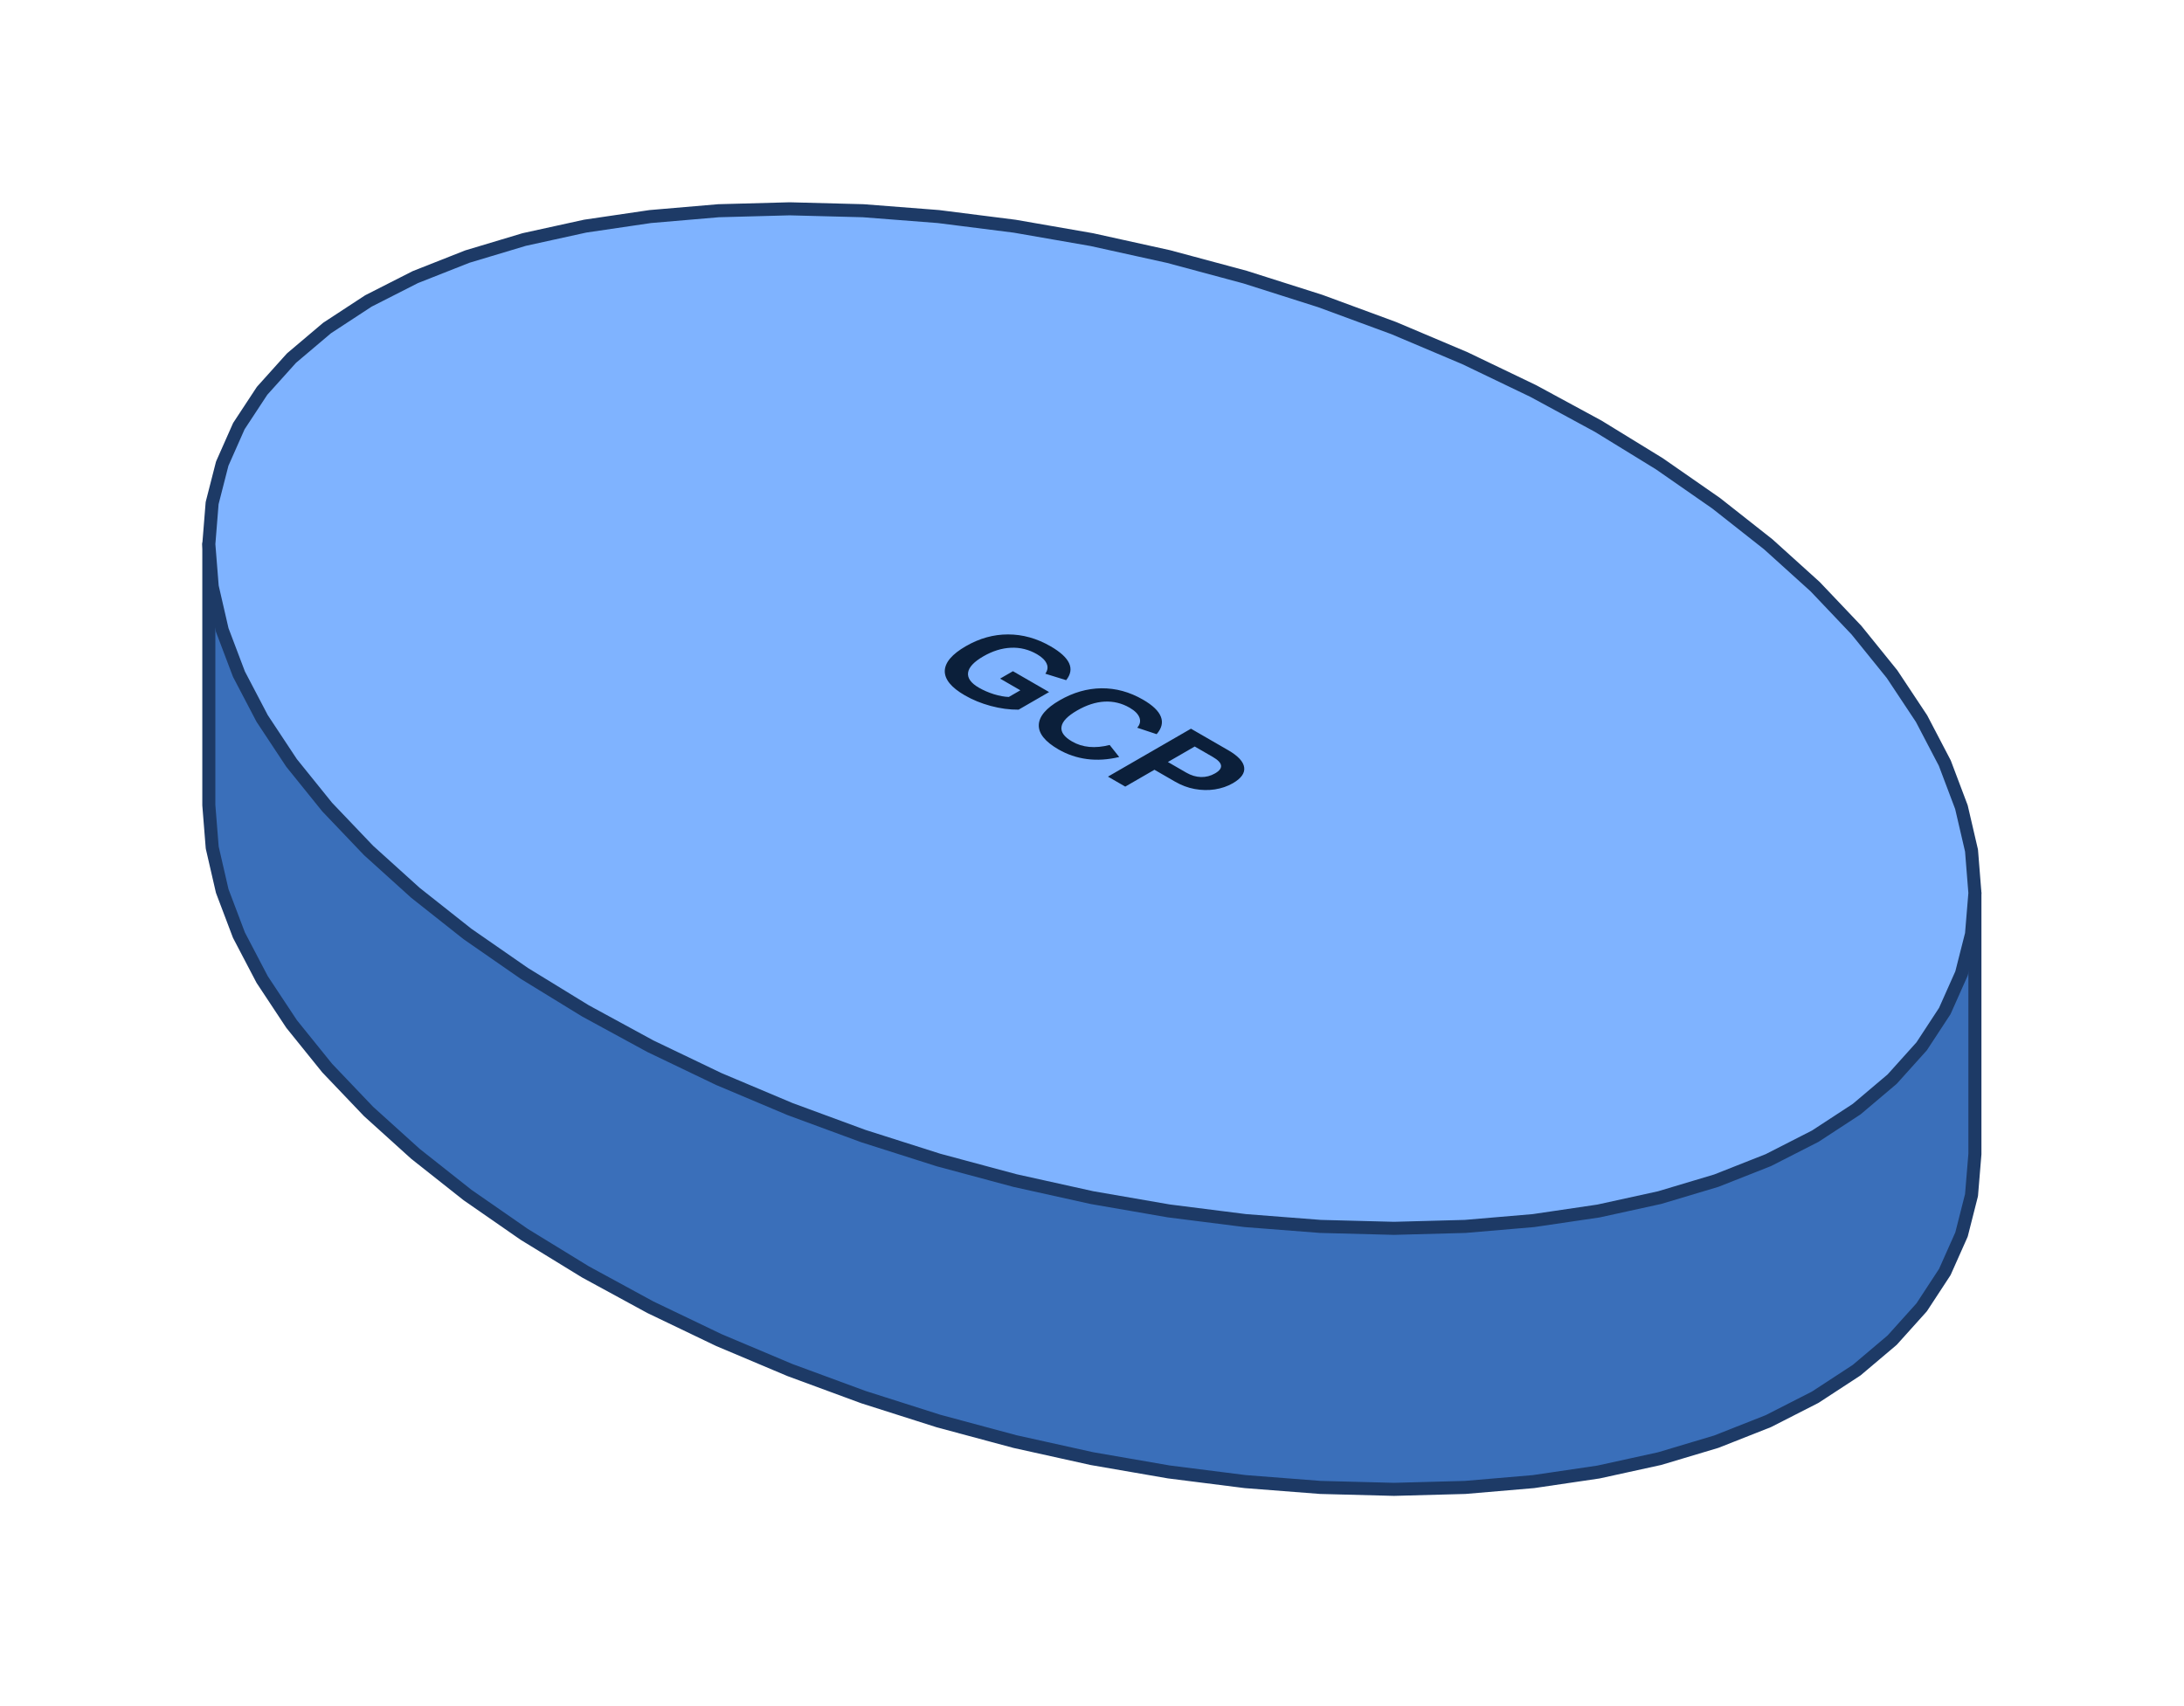
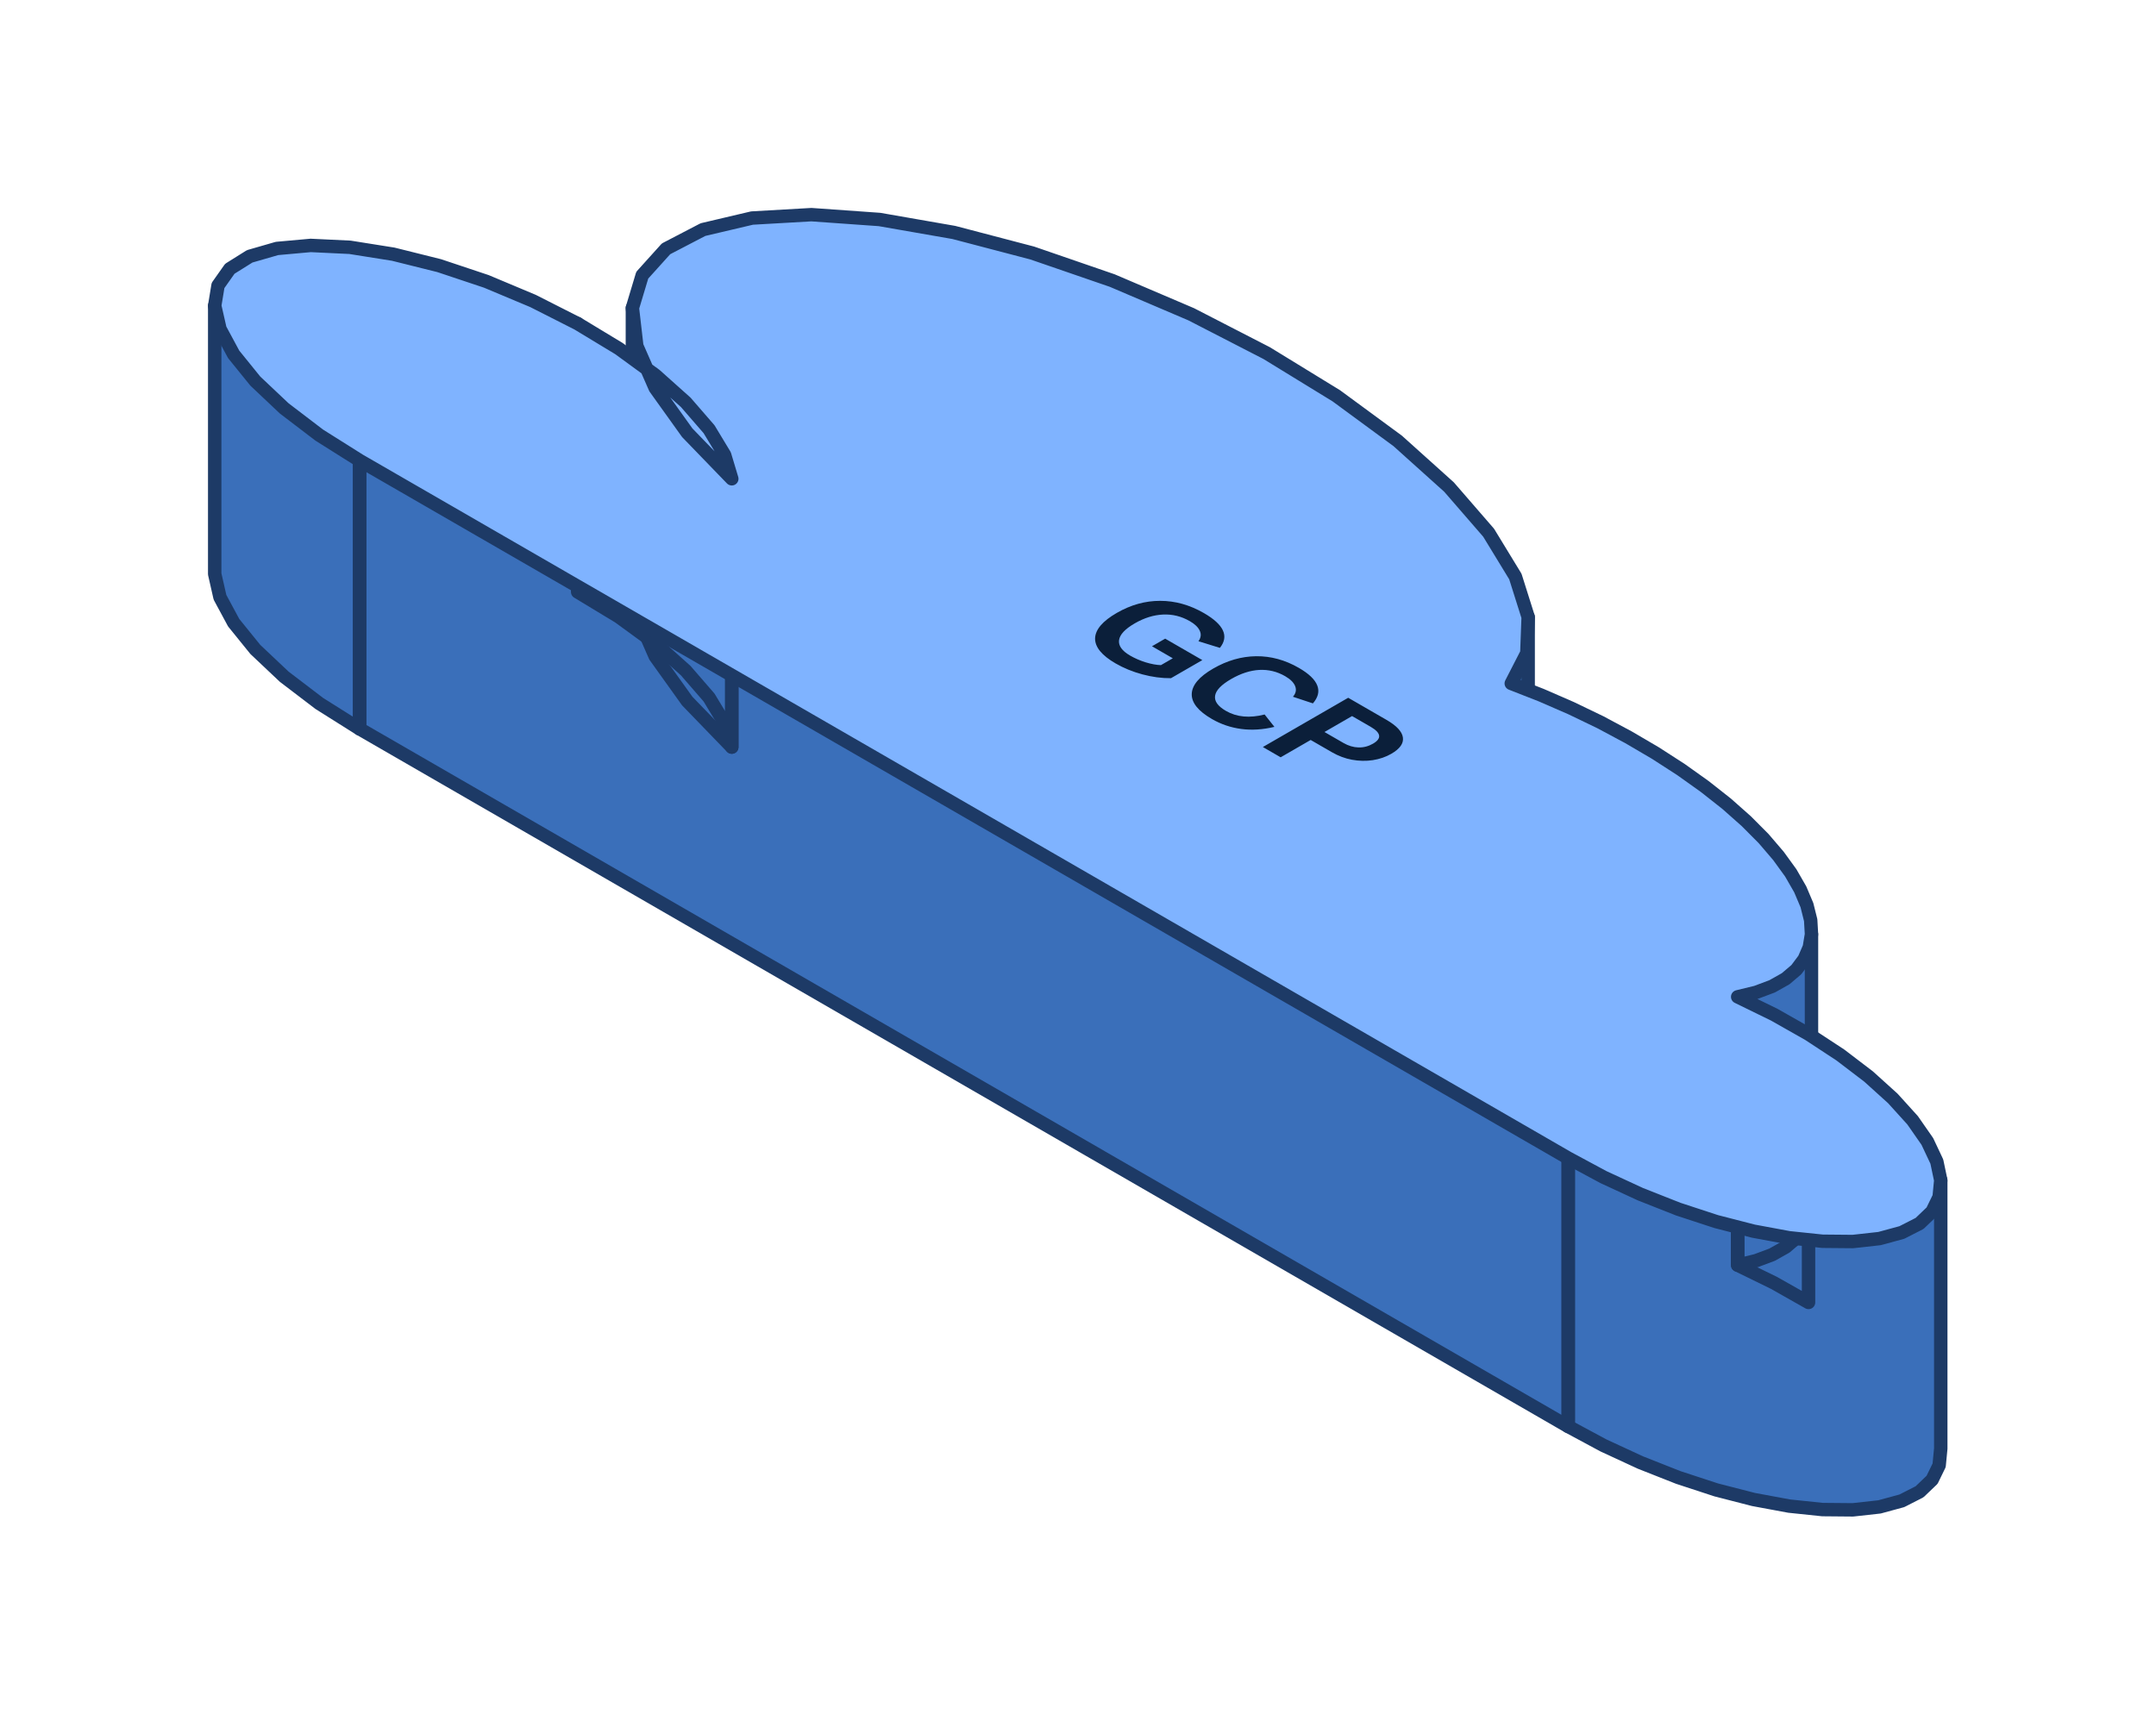
- <svg xmlns="http://www.w3.org/2000/svg" viewBox="0 0 251 196" width="251" height="196">
+ <svg xmlns="http://www.w3.org/2000/svg" viewBox="0 0 241 193" width="241" height="193">
  <g data-face="wrap">
-     <polygon data-face="side" points="226.97,102.64 226.58,107.36 225.43,111.89 223.51,116.20 220.85,120.26 217.46,124.03 213.38,127.48 208.62,130.59 203.23,133.34 197.25,135.70 190.73,137.65 183.70,139.19 176.24,140.29 168.38,140.96 160.21,141.18 151.76,140.96 143.12,140.29 134.34,139.18 125.50,137.65 116.65,135.69 107.87,133.33 99.23,130.58 90.79,127.47 82.61,124.02 74.75,120.25 67.29,116.19 60.26,111.88 53.73,107.35 47.75,102.62 42.36,97.75 37.60,92.76 33.51,87.69 30.13,82.58 27.46,77.48 25.54,72.41 24.39,67.42 24.00,62.54 24.00,92.54 24.39,97.42 25.54,102.41 27.46,107.48 30.13,112.58 33.51,117.69 37.60,122.76 42.36,127.75 47.75,132.62 53.73,137.35 60.26,141.88 67.29,146.19 74.75,150.25 82.61,154.02 90.79,157.47 99.23,160.58 107.87,163.33 116.65,165.69 125.50,167.65 134.34,169.18 143.12,170.29 151.76,170.96 160.21,171.18 168.38,170.96 176.24,170.29 183.70,169.19 190.73,167.65 197.25,165.70 203.23,163.34 208.62,160.59 213.38,157.48 217.46,154.03 220.85,150.26 223.51,146.20 225.43,141.89 226.58,137.36 226.97,132.64" fill="#3A6FBA" stroke="none" />
-     <path data-face="outline" d="M 226.97 102.64 L 226.97 132.64 L 226.58 137.36 L 225.43 141.89 L 223.51 146.20 L 220.85 150.26 L 217.46 154.03 L 213.38 157.48 L 208.62 160.59 L 203.23 163.34 L 197.25 165.70 L 190.73 167.65 L 183.70 169.19 L 176.24 170.29 L 168.38 170.96 L 160.21 171.18 L 151.76 170.96 L 143.12 170.29 L 134.34 169.18 L 125.50 167.65 L 116.65 165.69 L 107.87 163.33 L 99.23 160.58 L 90.79 157.47 L 82.61 154.02 L 74.75 150.25 L 67.29 146.19 L 60.26 141.88 L 53.73 137.35 L 47.75 132.62 L 42.36 127.75 L 37.60 122.76 L 33.51 117.69 L 30.13 112.58 L 27.46 107.48 L 25.54 102.41 L 24.39 97.42 L 24.00 92.54 L 24.00 62.54" fill="none" stroke="#1D3A66" stroke-width="1.50" stroke-linejoin="round" stroke-linecap="round" />
-     <path data-face="top" d="M 208.62 130.59 L 203.23 133.34 L 197.25 135.70 L 190.73 137.65 L 183.70 139.19 L 176.24 140.29 L 168.38 140.96 L 160.21 141.18 L 151.76 140.96 L 143.12 140.29 L 134.34 139.18 L 125.50 137.65 L 116.65 135.69 L 107.87 133.33 L 99.23 130.58 L 90.79 127.47 L 82.61 124.02 L 74.75 120.25 L 67.29 116.19 L 60.26 111.88 L 53.73 107.35 L 47.75 102.62 L 42.36 97.75 L 37.60 92.76 L 33.51 87.69 L 30.13 82.58 L 27.46 77.48 L 25.54 72.41 L 24.39 67.42 L 24.00 62.54 L 24.38 57.82 L 25.54 53.29 L 27.45 48.98 L 30.12 44.92 L 33.50 41.16 L 37.59 37.70 L 42.34 34.59 L 47.73 31.85 L 53.71 29.49 L 60.24 27.53 L 67.26 25.99 L 74.73 24.89 L 82.58 24.22 L 90.76 24.00 L 99.20 24.22 L 107.85 24.89 L 116.62 26.00 L 125.47 27.54 L 134.31 29.49 L 143.09 31.85 L 151.74 34.60 L 160.18 37.71 L 168.36 41.17 L 176.21 44.94 L 183.68 48.99 L 190.70 53.30 L 197.23 57.84 L 203.22 62.56 L 208.61 67.43 L 213.36 72.43 L 217.45 77.49 L 220.84 82.60 L 223.51 87.71 L 225.42 92.77 L 226.58 97.76 L 226.97 102.64 L 226.58 107.36 L 225.43 111.89 L 223.51 116.20 L 220.85 120.26 L 217.46 124.03 L 213.38 127.48 Z" fill="#7FB3FF" stroke="#1D3A66" stroke-width="1.50" stroke-linejoin="round" />
-     <g data-face="top-content" transform="matrix(0.866 0.5 -0.866 0.5 125.48 82.59)">
+     <polygon data-face="side" points="81.80,53.53 76.82,48.38 73.24,43.38 71.18,38.68 70.69,34.43 70.69,64.43 71.18,68.68 73.24,73.38 76.82,78.38 81.80,83.53" fill="#3A6FBA" stroke="none" />
+     <polygon data-face="side" points="170.82,68.99 170.67,73.02 168.93,76.41 168.93,106.41 170.67,103.02 170.82,98.99" fill="#3A6FBA" stroke="none" />
+     <polygon data-face="side" points="202.49,104.46 202.25,105.91 201.68,107.23 200.80,108.41 199.60,109.43 198.09,110.28 196.30,110.95 194.24,111.45 194.24,141.45 196.30,140.95 198.09,140.28 199.60,139.43 200.80,138.41 201.68,137.23 202.25,135.91 202.49,134.46" fill="#3A6FBA" stroke="none" />
+     <polygon data-face="side" points="194.24,111.45 198.31,113.44 202.16,115.62 202.16,145.62 198.31,143.44 194.24,141.45" fill="#3A6FBA" stroke="none" />
+     <polygon data-face="side" points="216.94,131.96 216.76,133.83 215.97,135.45 214.57,136.79 212.59,137.80 210.09,138.48 207.11,138.81 203.72,138.78 199.99,138.39 196.00,137.65 191.84,136.58 187.60,135.19 183.37,133.52 179.24,131.61 175.30,129.49 175.30,159.49 179.24,161.61 183.37,163.52 187.60,165.19 191.84,166.58 196.00,167.65 199.99,168.39 203.72,168.78 207.11,168.81 210.09,168.48 212.59,167.80 214.57,166.79 215.97,165.45 216.76,163.83 216.94,161.96" fill="#3A6FBA" stroke="none" />
+     <polygon data-face="side" points="175.30,129.49 40.20,51.49 40.20,81.49 175.30,159.49" fill="#3A6FBA" stroke="none" />
+     <polygon data-face="side" points="40.20,51.49 35.69,48.65 31.77,45.66 28.54,42.61 26.12,39.62 24.59,36.78 24.00,34.18 24.00,64.18 24.59,66.78 26.12,69.62 28.54,72.61 31.77,75.66 35.69,78.65 40.20,81.49" fill="#3A6FBA" stroke="none" />
+     <polygon data-face="side" points="64.57,36.18 69.18,38.97 73.25,41.94 76.65,44.98 79.26,47.99 81.00,50.87 81.80,53.53 81.80,83.53 81.00,80.87 79.26,77.99 76.65,74.98 73.25,71.94 69.18,68.97 64.57,66.18" fill="#3A6FBA" stroke="none" />
+     <path data-face="outline" d="M 81.80 53.53 L 81.80 83.53 L 76.82 78.38 L 73.24 73.38 L 71.18 68.68 L 70.69 64.43 L 70.69 34.43" fill="none" stroke="#1D3A66" stroke-width="1.50" stroke-linejoin="round" stroke-linecap="round" />
+     <path data-face="outline" d="M 170.82 68.99 L 170.82 98.99 L 170.67 103.02 L 168.93 106.41 L 168.93 76.41" fill="none" stroke="#1D3A66" stroke-width="1.50" stroke-linejoin="round" stroke-linecap="round" />
+     <path data-face="outline" d="M 202.49 104.46 L 202.49 134.46 L 202.25 135.91 L 201.68 137.23 L 200.80 138.41 L 199.60 139.43 L 198.09 140.28 L 196.30 140.95 L 194.24 141.45 L 194.24 111.45" fill="none" stroke="#1D3A66" stroke-width="1.50" stroke-linejoin="round" stroke-linecap="round" />
+     <path data-face="outline" d="M 194.24 111.45 L 194.24 141.45 L 198.31 143.44 L 202.16 145.62 L 202.16 115.62" fill="none" stroke="#1D3A66" stroke-width="1.50" stroke-linejoin="round" stroke-linecap="round" />
+     <path data-face="outline" d="M 216.94 131.96 L 216.94 161.96 L 216.76 163.83 L 215.97 165.45 L 214.57 166.79 L 212.59 167.80 L 210.09 168.48 L 207.11 168.81 L 203.72 168.78 L 199.99 168.39 L 196.00 167.65 L 191.84 166.58 L 187.60 165.19 L 183.37 163.52 L 179.24 161.61 L 175.30 159.49 L 175.30 129.49" fill="none" stroke="#1D3A66" stroke-width="1.50" stroke-linejoin="round" stroke-linecap="round" />
+     <path data-face="outline" d="M 175.30 129.49 L 175.30 159.49 L 40.20 81.49 L 40.20 51.49" fill="none" stroke="#1D3A66" stroke-width="1.50" stroke-linejoin="round" stroke-linecap="round" />
+     <path data-face="outline" d="M 40.20 51.49 L 40.20 81.49 L 35.69 78.65 L 31.77 75.66 L 28.54 72.61 L 26.12 69.62 L 24.59 66.78 L 24.00 64.18 L 24.00 34.18" fill="none" stroke="#1D3A66" stroke-width="1.50" stroke-linejoin="round" stroke-linecap="round" />
+     <path data-face="outline" d="M 64.57 36.18 L 64.57 66.18 L 69.18 68.97 L 73.25 71.94 L 76.65 74.98 L 79.26 77.99 L 81.00 80.87 L 81.80 83.53 L 81.80 53.53" fill="none" stroke="#1D3A66" stroke-width="1.50" stroke-linejoin="round" stroke-linecap="round" />
+     <path data-face="top" d="M 81.80 53.53 L 76.82 48.38 L 73.24 43.38 L 71.18 38.68 L 70.69 34.43 L 71.79 30.77 L 74.45 27.82 L 78.58 25.67 L 84.06 24.38 L 90.70 24.00 L 98.31 24.54 L 106.62 25.99 L 115.39 28.29 L 124.33 31.37 L 133.16 35.14 L 141.59 39.48 L 149.37 44.25 L 156.23 49.29 L 161.97 54.45 L 166.40 59.56 L 169.39 64.46 L 170.82 68.99 L 170.67 73.02 L 168.93 76.41 L 168.93 76.41 L 172.30 77.73 L 175.63 79.18 L 178.89 80.75 L 182.03 82.43 L 185.05 84.20 L 187.90 86.04 L 190.55 87.93 L 193.00 89.86 L 195.20 91.81 L 197.14 93.76 L 198.80 95.70 L 200.17 97.59 L 201.23 99.43 L 201.98 101.20 L 202.40 102.88 L 202.49 104.46 L 202.25 105.91 L 201.68 107.23 L 200.80 108.41 L 199.60 109.43 L 198.09 110.28 L 196.30 110.95 L 194.24 111.45 L 194.24 111.45 L 198.31 113.44 L 202.16 115.62 L 205.71 117.95 L 208.87 120.36 L 211.58 122.81 L 213.79 125.25 L 215.44 127.62 L 216.50 129.87 L 216.94 131.96 L 216.76 133.83 L 215.97 135.45 L 214.57 136.79 L 212.59 137.80 L 210.09 138.48 L 207.11 138.81 L 203.72 138.78 L 199.99 138.39 L 196.00 137.65 L 191.84 136.58 L 187.60 135.19 L 183.37 133.52 L 179.24 131.61 L 175.30 129.49 L 175.30 129.49 L 40.20 51.49 L 40.20 51.49 L 35.69 48.65 L 31.77 45.66 L 28.54 42.61 L 26.12 39.62 L 24.59 36.78 L 24.00 34.18 L 24.37 31.92 L 25.69 30.05 L 27.91 28.66 L 30.96 27.78 L 34.73 27.44 L 39.12 27.65 L 43.96 28.42 L 49.09 29.70 L 54.36 31.46 L 59.58 33.65 L 64.57 36.18 L 69.18 38.97 L 73.25 41.94 L 76.65 44.98 L 79.26 47.99 L 81.00 50.87 L 81.80 53.53 Z" fill="#7FB3FF" stroke="#1D3A66" stroke-width="1.50" stroke-linejoin="round" />
+     <g data-face="top-content" transform="matrix(0.866 0.5 -0.866 0.5 139.31 76.85)">
      <text x="0.00" y="0.00" dy=".35em" font-family="Helvetica Neue, Arial, sans-serif" font-size="16.00" font-weight="600" fill="#0B1F3A" text-anchor="middle">GCP</text>
    </g>
  </g>
</svg>
